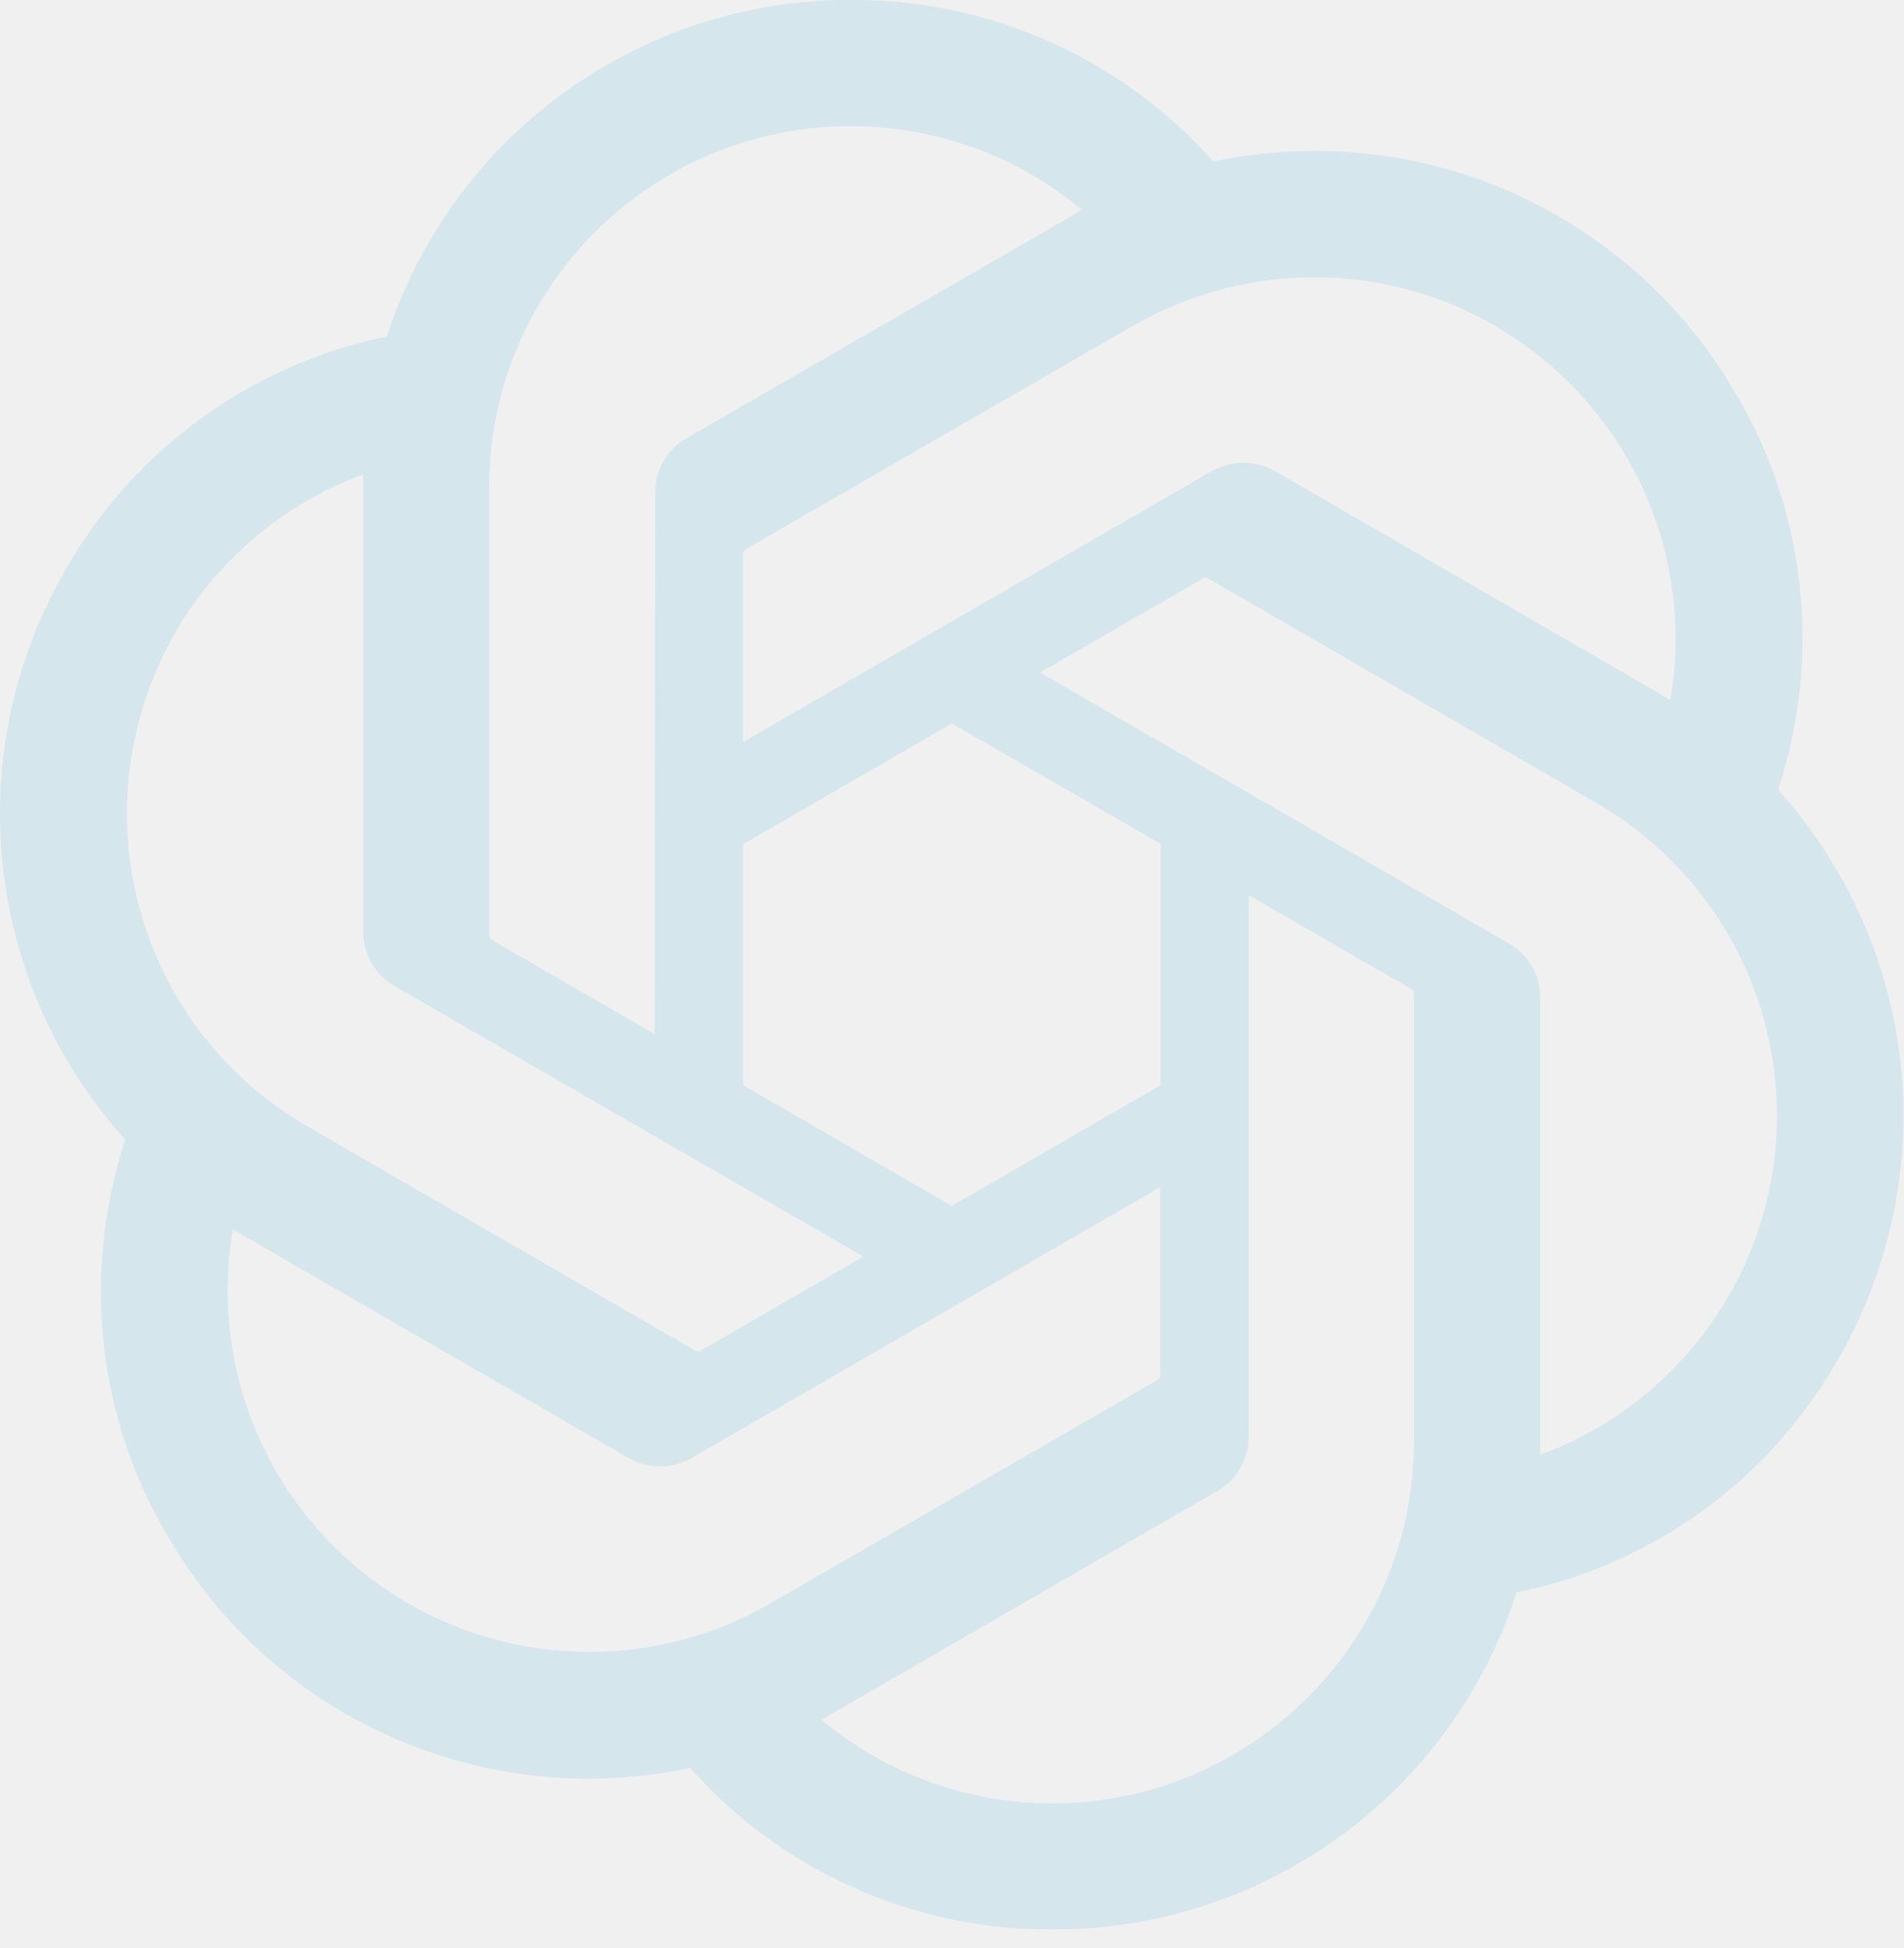
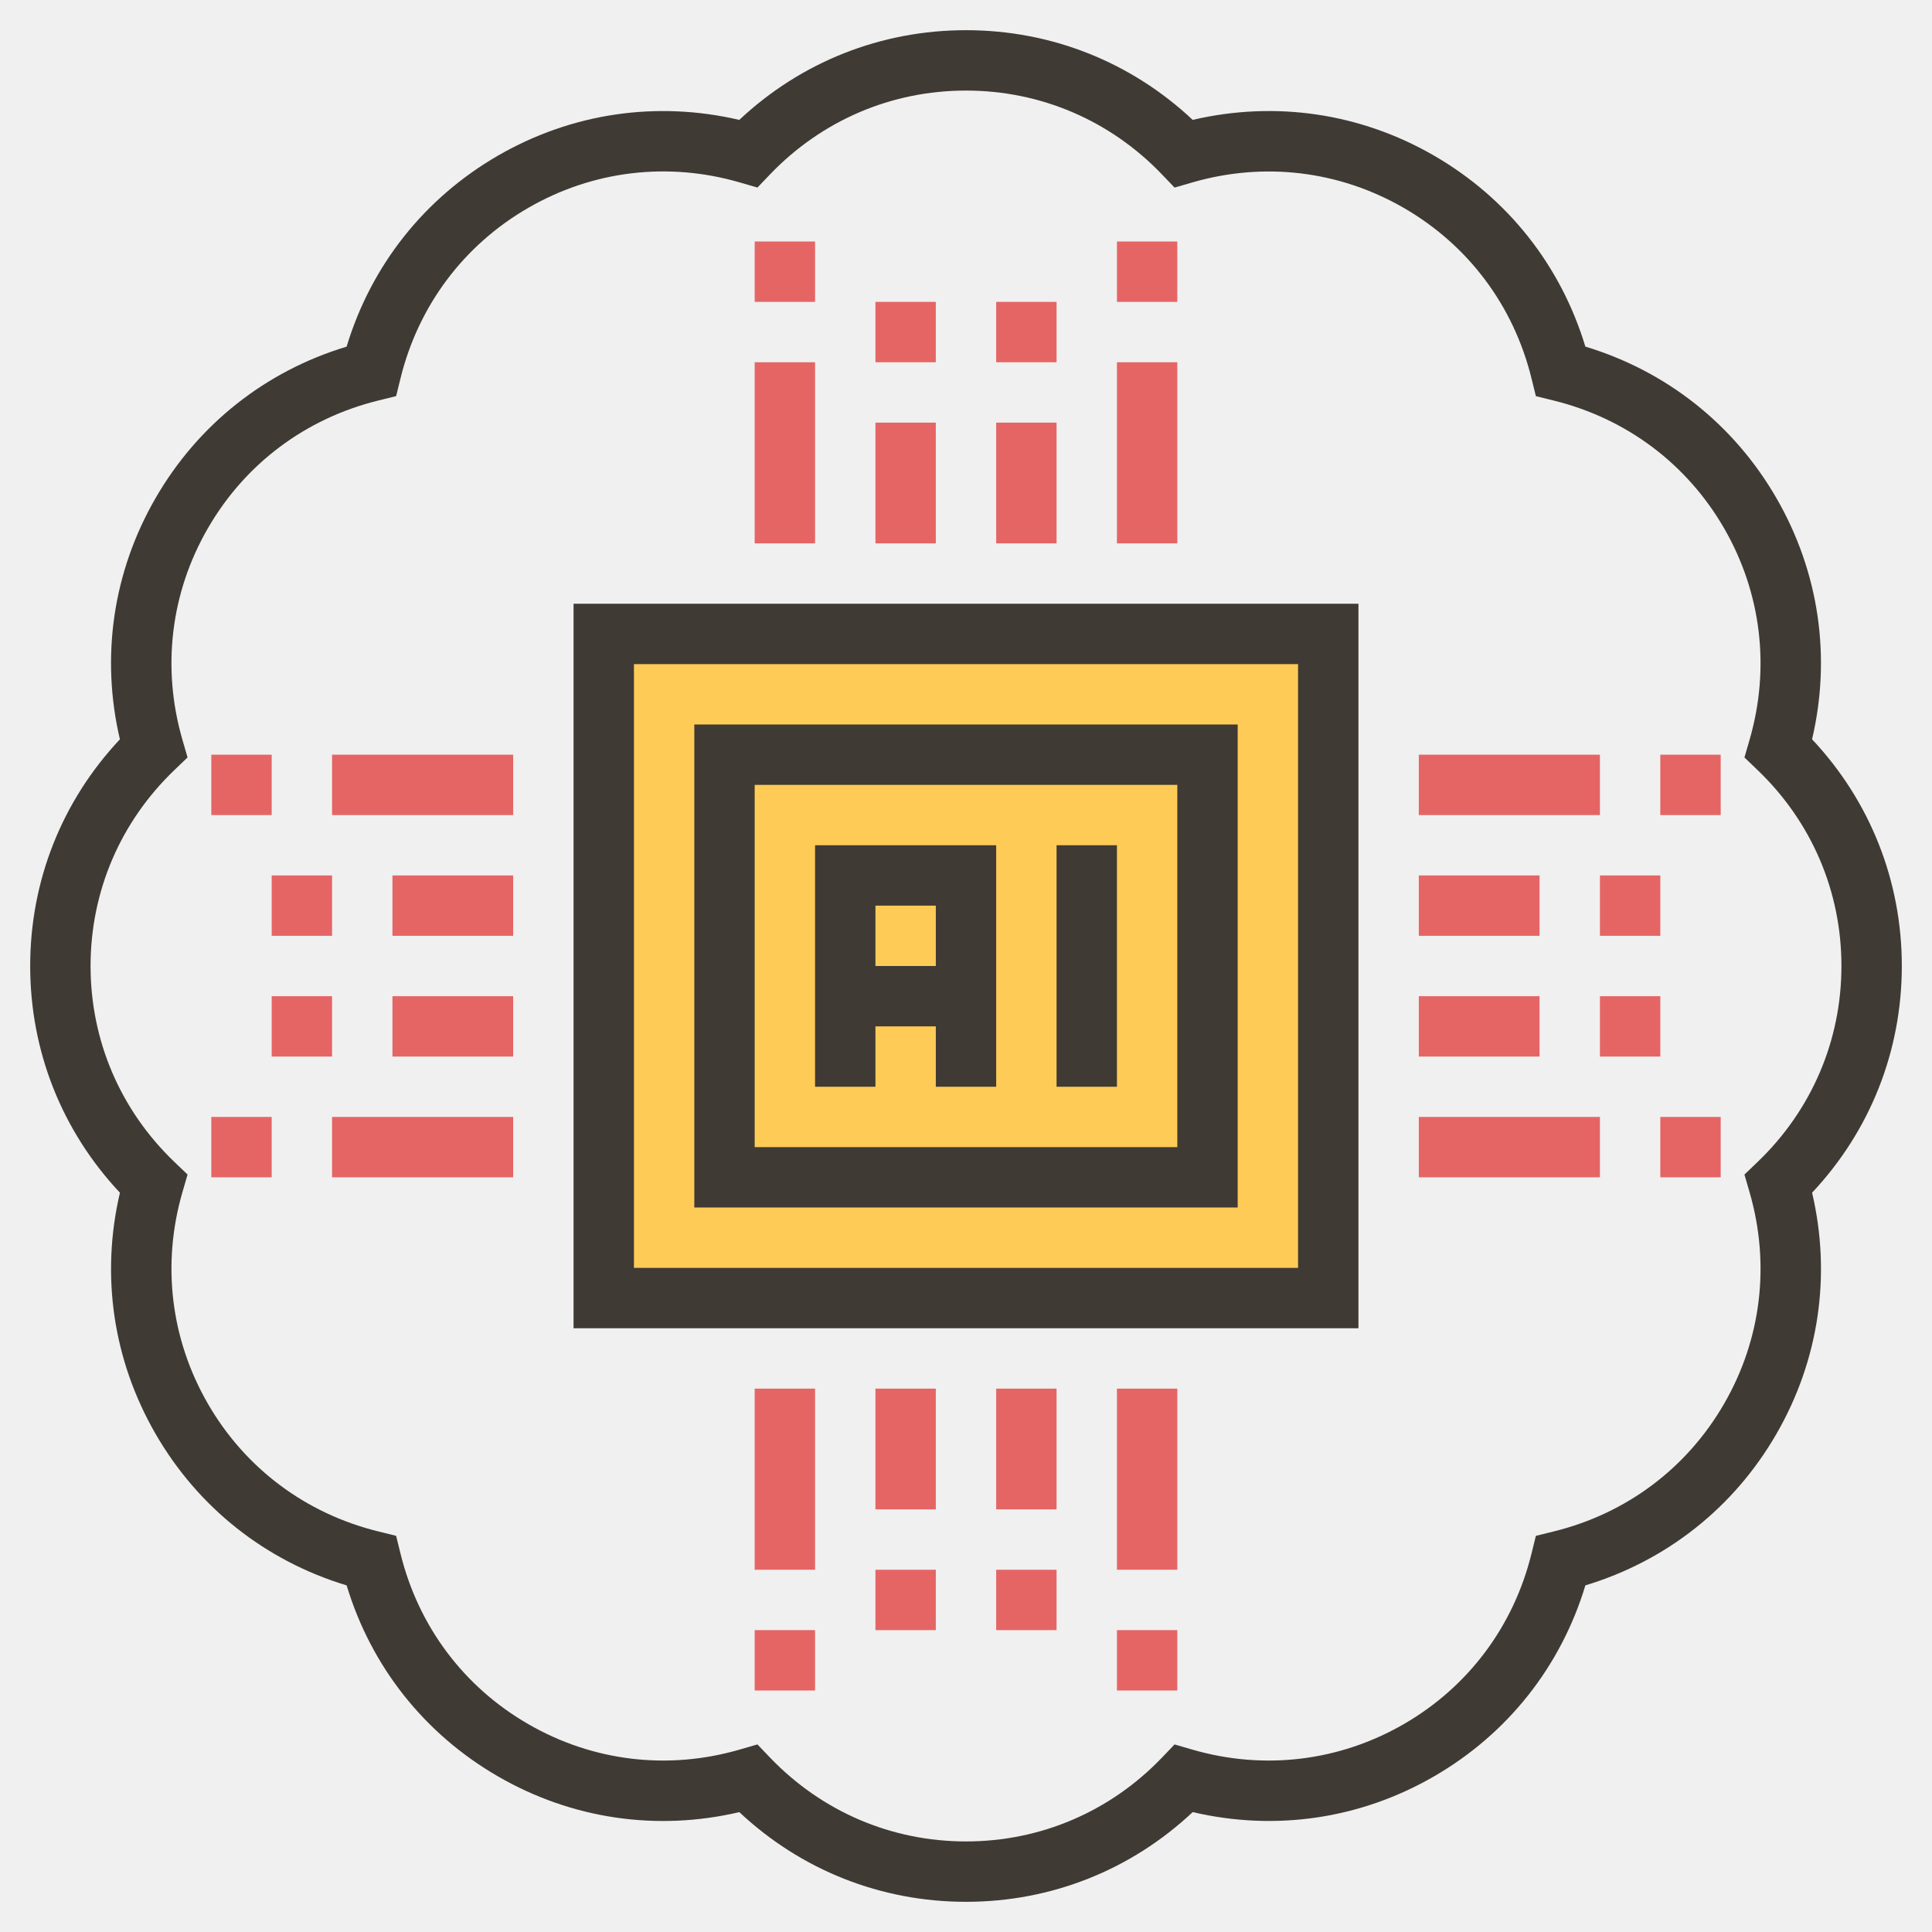
- <svg xmlns="http://www.w3.org/2000/svg" xmlns:xlink="http://www.w3.org/1999/xlink" width="43" height="44" fill="none" viewBox="0 0 43 44">
-   <defs>
-     <rect id="path_0" width="43" height="43.58" x="0" y="0" />
-   </defs>
-   <g opacity="1" transform="translate(0 0.000001981943) rotate(0 21.5 21.79007)">
-     <mask id="bg-mask-0" fill="#fff">
-       <use xlink:href="#path_0" />
-     </mask>
-     <g mask="url(#bg-mask-0)">
-       <path id="分组 1" fill-rule="evenodd" style="fill:#8bcae0" d="M40.17 17.84L40.17 17.84C40.53 16.73 40.72 15.57 40.72 14.41C40.72 12.48 40.21 10.58 39.23 8.92C37.27 5.51 33.64 3.41 29.71 3.41C28.94 3.41 28.16 3.49 27.41 3.65C25.35 1.33 22.39 0 19.29 0L19.22 0L19.19 0C14.43 0 10.21 3.07 8.74 7.6C5.68 8.23 3.03 10.15 1.48 12.87C0.51 14.54 0 16.45 0 18.38C0 21.1 1.01 23.73 2.83 25.74C2.47 26.85 2.28 28.01 2.28 29.17C2.28 31.1 2.79 33 3.77 34.66C6.14 38.8 10.92 40.93 15.59 39.93C17.65 42.25 20.61 43.58 23.71 43.58L23.78 43.58L23.81 43.58C28.57 43.58 32.8 40.51 34.26 35.97C37.33 35.35 39.97 33.43 41.52 30.71C42.49 29.03 43 27.13 43 25.2C43 22.48 41.99 19.86 40.17 17.84Z M18.817 38.695C18.727 38.745 18.647 38.795 18.557 38.845C20.017 40.065 21.867 40.735 23.777 40.735L23.787 40.735C28.287 40.725 31.937 37.065 31.947 32.565L31.947 22.435C31.937 22.385 31.907 22.355 31.877 22.335L28.207 20.215L28.207 32.455C28.207 32.965 27.937 33.435 27.487 33.685L18.817 38.695Z M17.393 36.223L26.163 31.163C26.203 31.133 26.223 31.093 26.223 31.053L26.213 31.053L26.213 26.813L15.623 32.933C15.183 33.183 14.643 33.183 14.203 32.933L5.523 27.923C5.443 27.873 5.323 27.803 5.263 27.763C5.183 28.223 5.143 28.693 5.143 29.163C5.143 30.593 5.523 31.993 6.233 33.233L6.233 33.233C7.703 35.763 10.393 37.313 13.313 37.313C14.743 37.313 16.153 36.943 17.393 36.223Z M8.206 11.013C8.206 10.923 8.206 10.783 8.206 10.713C6.416 11.373 4.906 12.643 3.956 14.293L3.956 14.293C3.246 15.533 2.866 16.943 2.866 18.373C2.866 21.293 4.416 23.983 6.946 25.443L15.716 30.513C15.756 30.533 15.806 30.533 15.836 30.503L19.506 28.383L8.916 22.273C8.476 22.023 8.206 21.553 8.206 21.043L8.206 21.033L8.206 11.013Z M36.055 18.13L27.285 13.06C27.245 13.04 27.195 13.05 27.165 13.07L23.495 15.19L34.085 21.31C34.525 21.56 34.795 22.02 34.795 22.53C34.795 22.53 34.795 22.54 34.795 22.54L34.795 32.86C38.005 31.68 40.145 28.62 40.145 25.2C40.145 22.28 38.585 19.59 36.055 18.13Z M16.834 12.412C16.805 12.442 16.785 12.482 16.785 12.522L16.785 12.522L16.785 16.762L27.375 10.642C27.595 10.522 27.845 10.452 28.095 10.452C28.345 10.452 28.584 10.522 28.805 10.642L37.484 15.662C37.565 15.712 37.654 15.762 37.734 15.812L37.734 15.812C37.815 15.352 37.855 14.892 37.855 14.432C37.855 9.922 34.194 6.262 29.684 6.262C28.255 6.262 26.855 6.642 25.605 7.352L16.834 12.412Z M19.221 2.849C14.711 2.849 11.051 6.499 11.051 11.009L11.051 21.139C11.061 21.189 11.081 21.219 11.121 21.239L14.791 23.359L14.801 11.129L14.801 11.119C14.801 10.619 15.071 10.149 15.511 9.899L24.191 4.889C24.261 4.839 24.381 4.779 24.441 4.739C22.981 3.519 21.131 2.849 19.221 2.849Z M16.783 24.51L21.503 27.24L26.223 24.51L26.223 19.06L21.503 16.34L16.783 19.07L16.783 24.51Z" opacity=".27" transform="translate(0 0) rotate(0 21.5 21.79007)" />
+ <svg xmlns="http://www.w3.org/2000/svg" id="Layer_1_1_" style="enable-background:new 0 0 64 64;" version="1.1" viewBox="0 0 64 64" xml:space="preserve">
+   <g>
+     <g>
+       <rect height="22" style="fill:#FFCB57;" width="24" x="20" y="21" />
+     </g>
+     <g>
+       <rect height="6" style="fill:#E56565;" width="2" x="25" y="12" />
+     </g>
+     <g>
+       <rect height="2" style="fill:#E56565;" width="2" x="25" y="8" />
+     </g>
+     <g>
+       <rect height="4" style="fill:#E56565;" width="2" x="29" y="14" />
+     </g>
+     <g>
+       <rect height="2" style="fill:#E56565;" width="2" x="29" y="10" />
+     </g>
+     <g>
+       <rect height="6" style="fill:#E56565;" width="2" x="37" y="12" />
+     </g>
+     <g>
+       <rect height="2" style="fill:#E56565;" width="2" x="37" y="8" />
+     </g>
+     <g>
+       <rect height="4" style="fill:#E56565;" width="2" x="33" y="14" />
+     </g>
+     <g>
+       <rect height="2" style="fill:#E56565;" width="2" x="33" y="10" />
+     </g>
+     <g>
+       <rect height="2" style="fill:#E56565;" width="6" x="11" y="37" />
+     </g>
+     <g>
+       <rect height="2" style="fill:#E56565;" width="2" x="7" y="37" />
+     </g>
+     <g>
+       <rect height="2" style="fill:#E56565;" width="4" x="13" y="33" />
+     </g>
+     <g>
+       <rect height="2" style="fill:#E56565;" width="2" x="9" y="33" />
+     </g>
+     <g>
+       <rect height="2" style="fill:#E56565;" width="6" x="11" y="25" />
+     </g>
+     <g>
+       <rect height="2" style="fill:#E56565;" width="2" x="7" y="25" />
+     </g>
+     <g>
+       <rect height="2" style="fill:#E56565;" width="4" x="13" y="29" />
+     </g>
+     <g>
+       <rect height="2" style="fill:#E56565;" width="2" x="9" y="29" />
+     </g>
+     <g>
+       <rect height="6" style="fill:#E56565;" width="2" x="37" y="46" />
+     </g>
+     <g>
+       <rect height="2" style="fill:#E56565;" width="2" x="37" y="54" />
+     </g>
+     <g>
+       <rect height="4" style="fill:#E56565;" width="2" x="33" y="46" />
+     </g>
+     <g>
+       <rect height="2" style="fill:#E56565;" width="2" x="33" y="52" />
+     </g>
+     <g>
+       <rect height="6" style="fill:#E56565;" width="2" x="25" y="46" />
+     </g>
+     <g>
+       <rect height="2" style="fill:#E56565;" width="2" x="25" y="54" />
+     </g>
+     <g>
+       <rect height="4" style="fill:#E56565;" width="2" x="29" y="46" />
+     </g>
+     <g>
+       <rect height="2" style="fill:#E56565;" width="2" x="29" y="52" />
+     </g>
+     <g>
+       <rect height="2" style="fill:#E56565;" width="6" x="47" y="25" />
+     </g>
+     <g>
+       <rect height="2" style="fill:#E56565;" width="2" x="55" y="25" />
+     </g>
+     <g>
+       <rect height="2" style="fill:#E56565;" width="4" x="47" y="29" />
+     </g>
+     <g>
+       <rect height="2" style="fill:#E56565;" width="2" x="53" y="29" />
+     </g>
+     <g>
+       <rect height="2" style="fill:#E56565;" width="6" x="47" y="37" />
+     </g>
+     <g>
+       <rect height="2" style="fill:#E56565;" width="2" x="55" y="37" />
+     </g>
+     <g>
+       <rect height="2" style="fill:#E56565;" width="4" x="47" y="33" />
+     </g>
+     <g>
+       <rect height="2" style="fill:#E56565;" width="2" x="53" y="33" />
+     </g>
+     <g>
+       <path d="M19,44h26V20H19V44z M21,22h22v20H21V22z" style="fill:#3F3A34;" />
+       <path d="M23,40h18V24H23V40z M25,26h14v12H25V26z" style="fill:#3F3A34;" />
+       <rect height="8" style="fill:#3F3A34;" width="2" x="35" y="28" />
+       <path d="M27,36h2v-2h2v2h2v-8h-6V36z M31,30v2h-2v-2H31z" style="fill:#3F3A34;" />
+       <path d="M63,32c0-2.819-1.051-5.464-2.973-7.51c0.642-2.733,0.229-5.549-1.181-7.99    c-1.409-2.441-3.642-4.206-6.329-5.018c-0.812-2.688-2.576-4.92-5.018-6.33c-2.44-1.409-5.254-1.819-7.99-1.181    C37.464,2.051,34.82,1,32,1s-5.464,1.051-7.51,2.972c-2.733-0.639-5.548-0.229-7.99,1.181c-2.441,1.41-4.206,3.642-5.018,6.33    c-2.688,0.812-4.92,2.577-6.329,5.018c-1.41,2.441-1.822,5.257-1.181,7.99C2.051,26.536,1,29.181,1,32s1.051,5.464,2.973,7.51    c-0.642,2.733-0.229,5.548,1.181,7.99c1.409,2.441,3.642,4.206,6.329,5.018c0.812,2.688,2.576,4.92,5.018,6.33    c2.442,1.41,5.257,1.821,7.99,1.181C26.536,61.949,29.18,63,32,63s5.464-1.051,7.51-2.972c2.736,0.64,5.55,0.229,7.99-1.181    c2.441-1.41,4.206-3.642,5.018-6.33c2.688-0.812,4.92-2.576,6.329-5.018c1.41-2.442,1.822-5.257,1.181-7.99    C61.949,37.464,63,34.819,63,32z M57.956,39.491c0.691,2.382,0.393,4.872-0.842,7.009c-1.233,2.137-3.239,3.64-5.648,4.232    l-0.588,0.145l-0.145,0.588c-0.593,2.41-2.097,4.417-4.233,5.65c-2.138,1.233-4.628,1.533-7.009,0.841l-0.582-0.169l-0.419,0.438    C36.773,60.014,34.469,61,32,61s-4.773-0.986-6.49-2.776l-0.419-0.438l-0.582,0.169c-2.381,0.693-4.87,0.394-7.009-0.841    c-2.137-1.233-3.641-3.24-4.233-5.65l-0.145-0.588l-0.588-0.145c-2.409-0.592-4.415-2.095-5.648-4.232    c-1.234-2.138-1.533-4.627-0.842-7.009l0.169-0.582L5.776,38.49C3.986,36.773,3,34.468,3,32s0.986-4.773,2.776-6.49l0.437-0.419    l-0.169-0.582c-0.691-2.383-0.393-4.872,0.842-7.009c1.233-2.137,3.239-3.64,5.649-4.233l0.587-0.145l0.145-0.588    c0.593-2.41,2.097-4.416,4.233-5.649c2.137-1.234,4.626-1.534,7.009-0.841l0.582,0.169l0.419-0.438C27.227,3.986,29.531,3,32,3    s4.773,0.986,6.49,2.776l0.419,0.438l0.582-0.169c2.382-0.691,4.871-0.393,7.009,0.841c2.137,1.233,3.641,3.24,4.233,5.649    l0.145,0.588l0.587,0.145c2.41,0.593,4.416,2.096,5.649,4.233c1.234,2.138,1.533,4.626,0.842,7.009l-0.169,0.582l0.437,0.419    C60.014,27.227,61,29.532,61,32s-0.986,4.773-2.776,6.49l-0.437,0.419L57.956,39.491z" style="fill:#3F3A34;" />
    </g>
  </g>
</svg>
